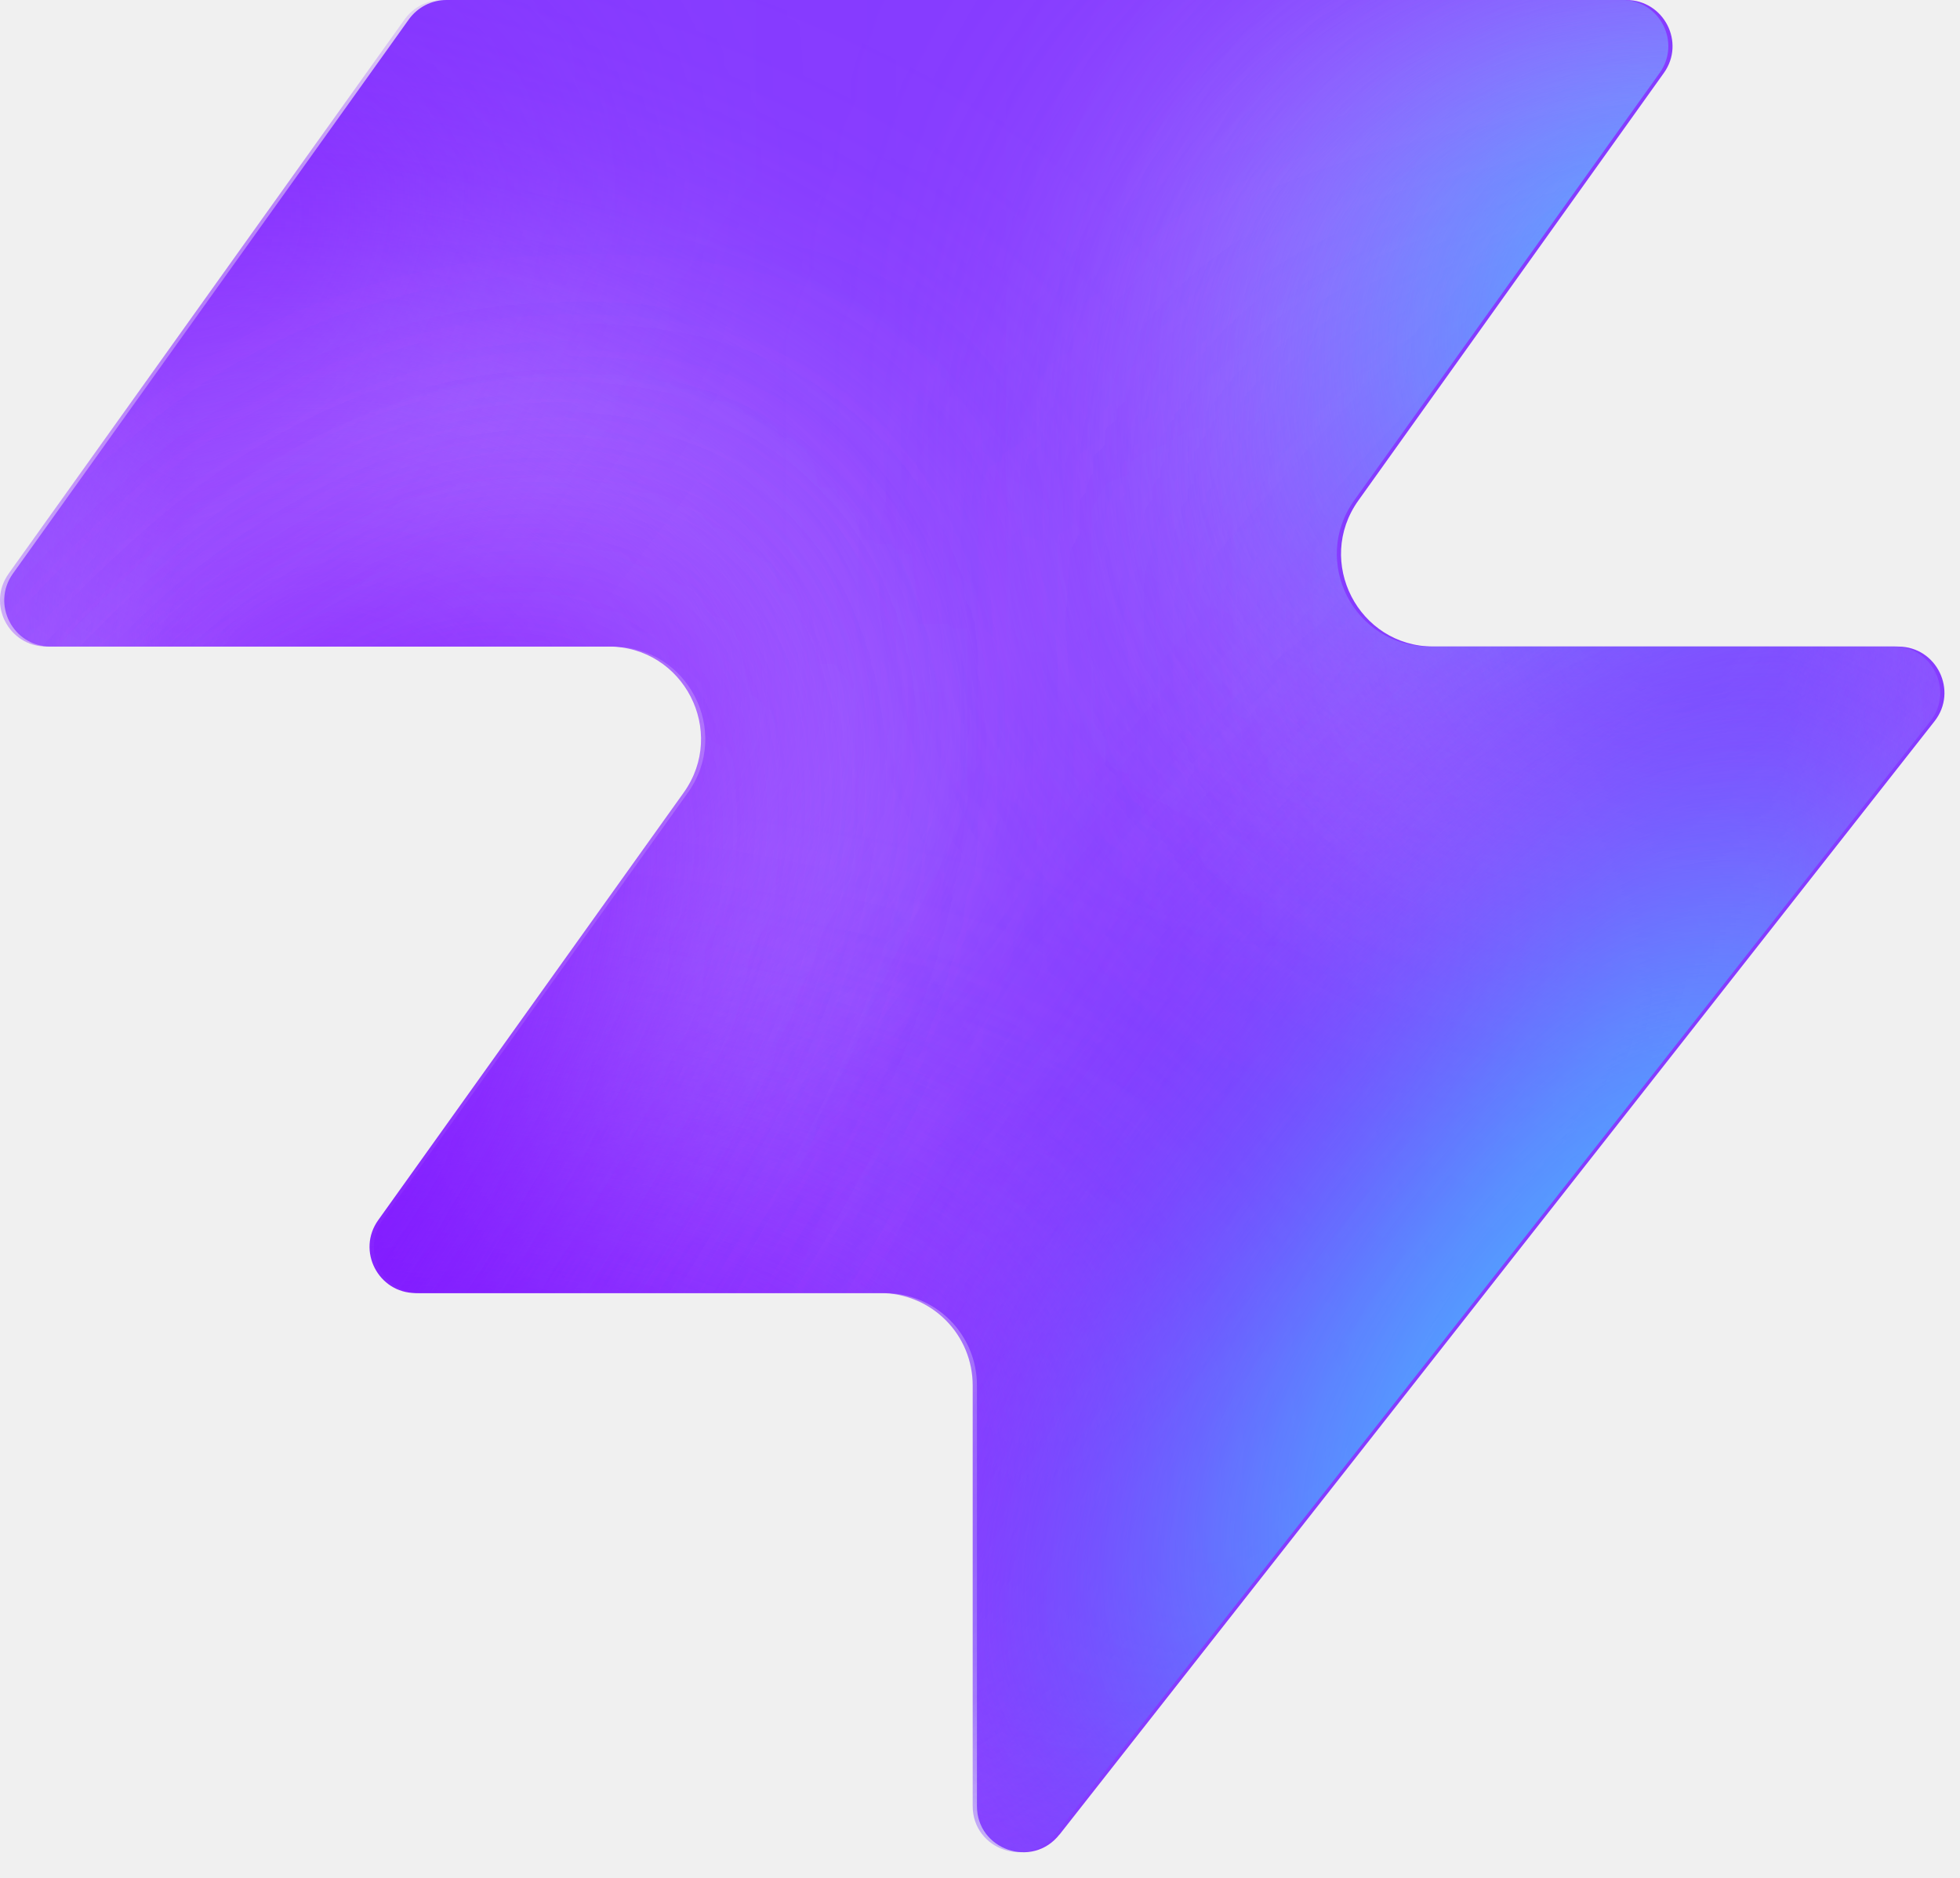
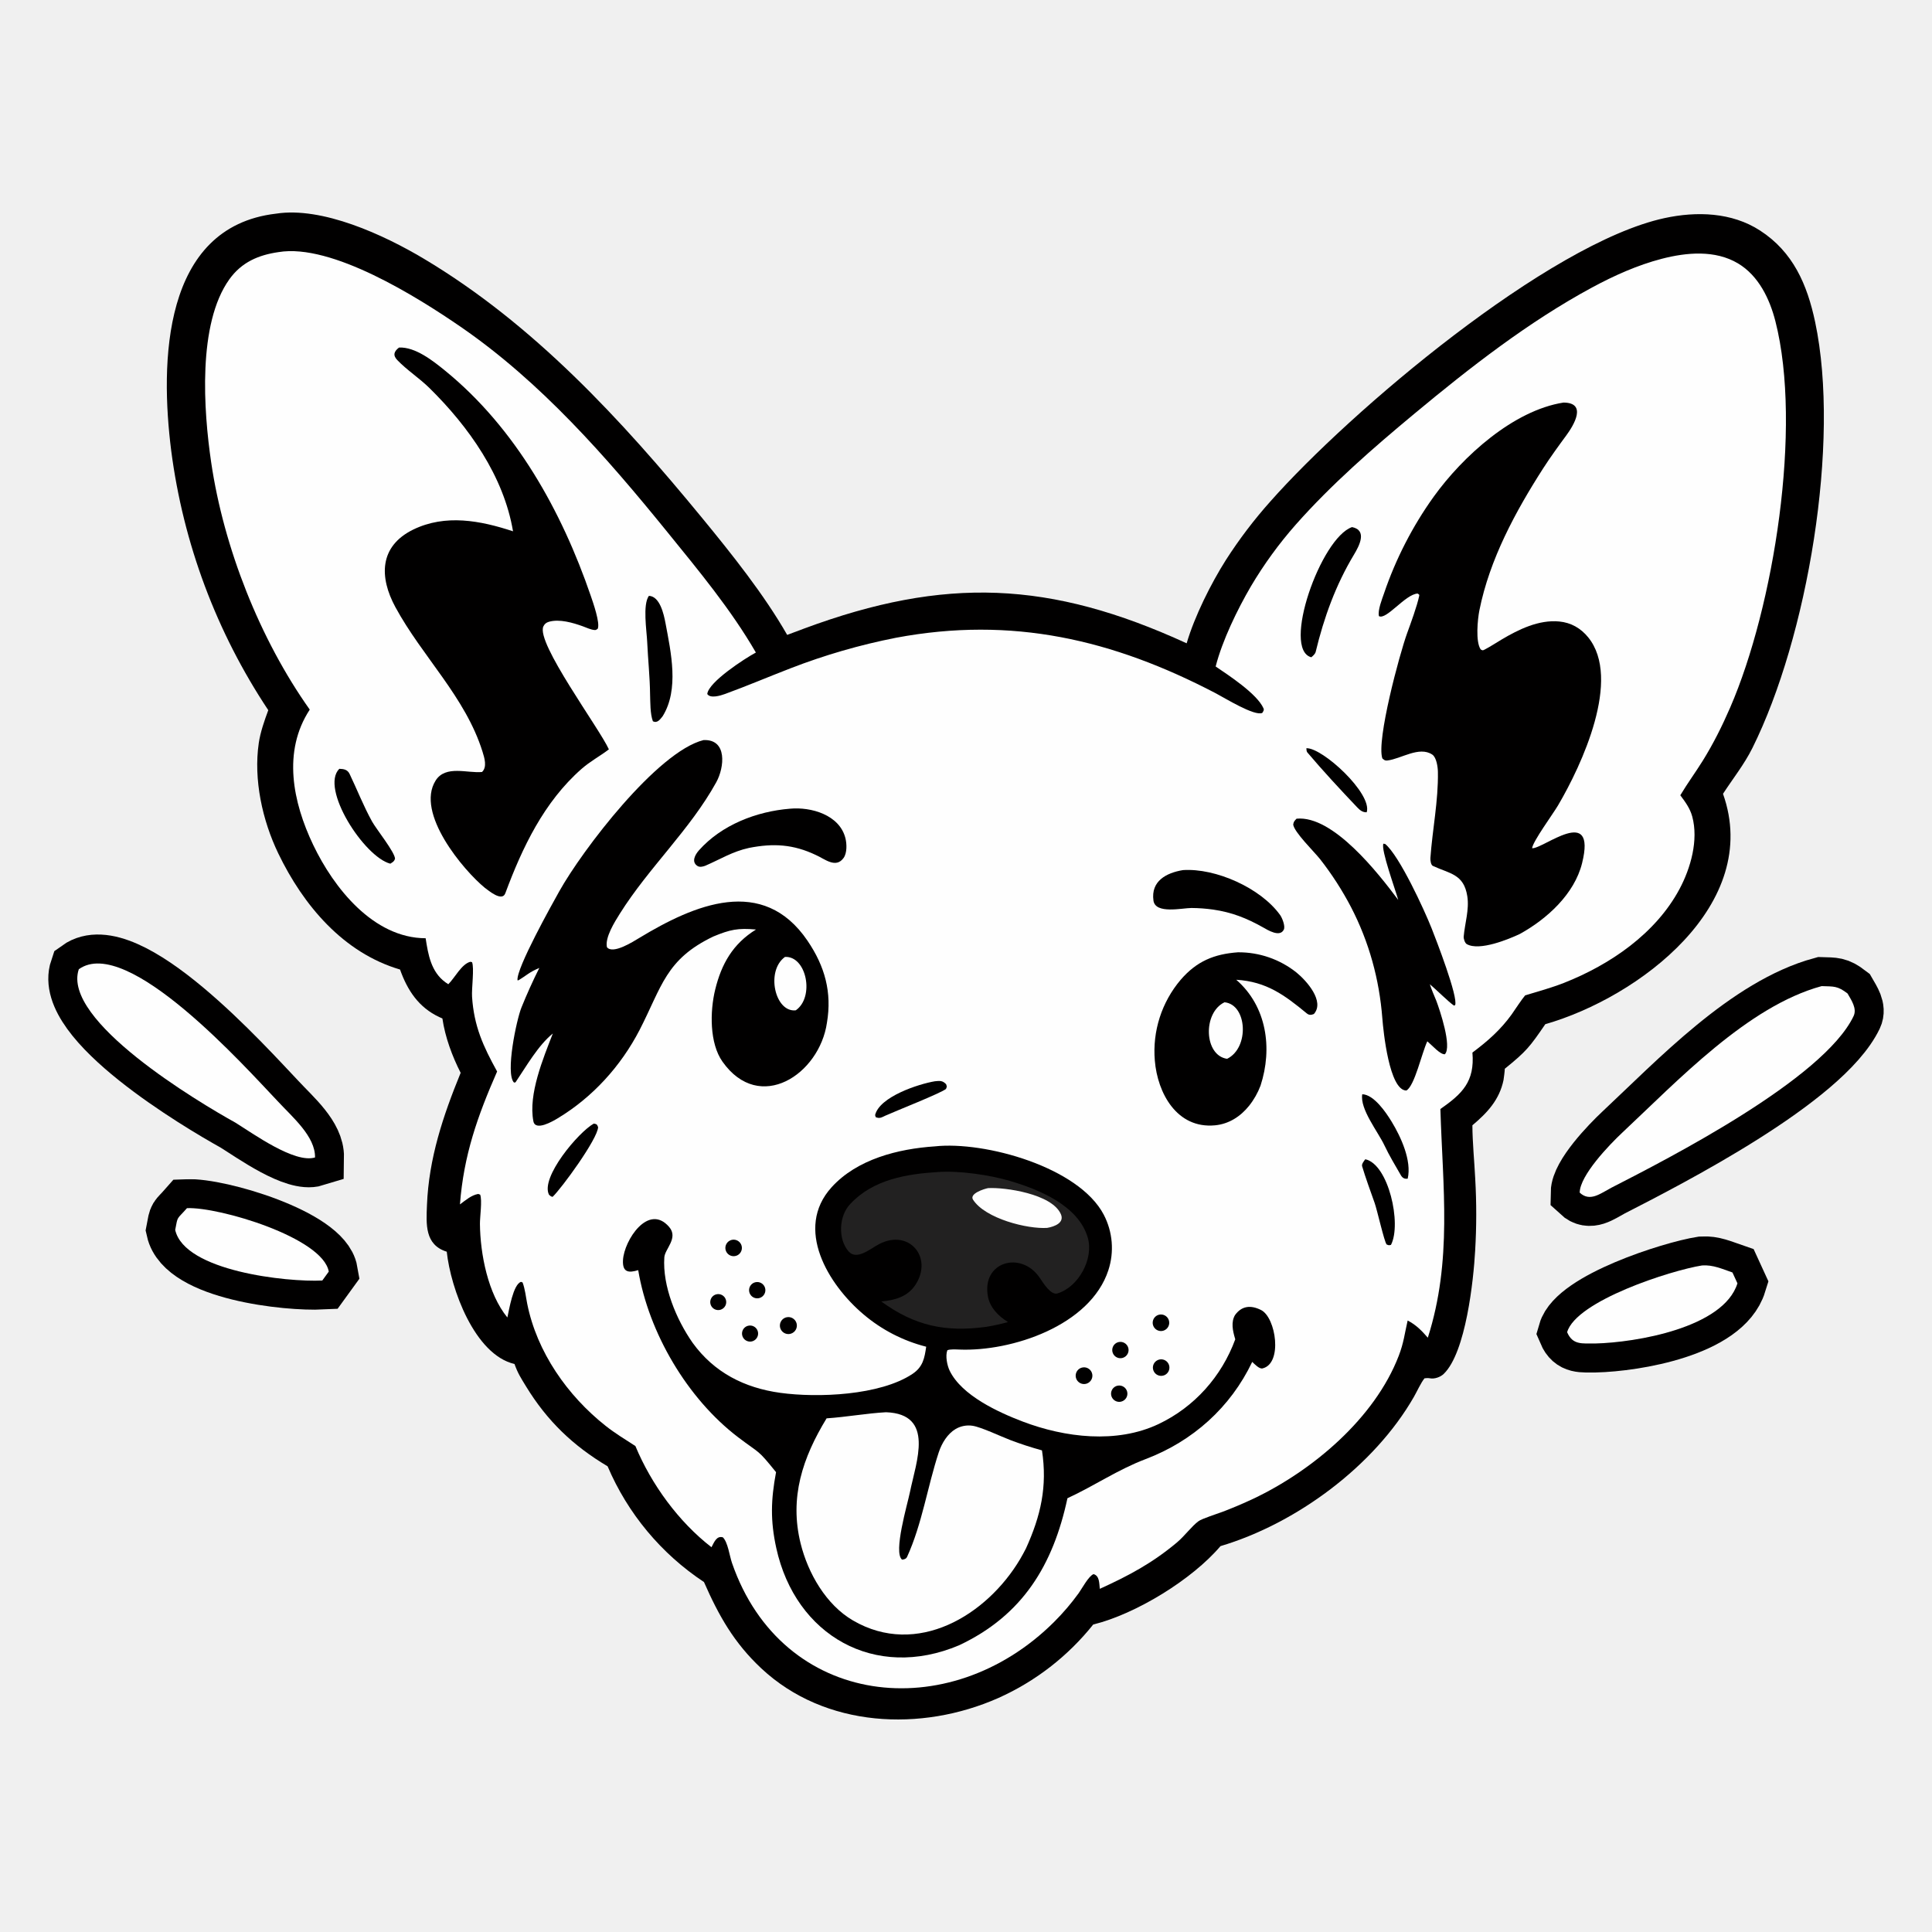
- <svg xmlns="http://www.w3.org/2000/svg" width="48" height="46" fill="none" viewBox="0 0 48 46">
-   <path fill="#863bff" d="M25.946 44.938c-.664.845-2.021.375-2.021-.698V33.937a2.26 2.26 0 0 0-2.262-2.262H10.287c-.92 0-1.456-1.04-.92-1.788l7.48-10.471c1.07-1.497 0-3.578-1.842-3.578H1.237c-.92 0-1.456-1.04-.92-1.788L10.013.474c.214-.297.556-.474.92-.474h28.894c.92 0 1.456 1.04.92 1.788l-7.48 10.471c-1.07 1.498 0 3.579 1.842 3.579h11.377c.943 0 1.473 1.088.89 1.83L25.947 44.94z" style="fill:#863bff;fill:color(display-p3 .525 .23 1);fill-opacity:1" />
-   <mask id="a" width="48" height="46" x="0" y="0" maskUnits="userSpaceOnUse" style="mask-type:alpha">
-     <path fill="#000" d="M25.842 44.938c-.664.844-2.021.375-2.021-.698V33.937a2.26 2.26 0 0 0-2.262-2.262H10.183c-.92 0-1.456-1.04-.92-1.788l7.48-10.471c1.07-1.498 0-3.579-1.842-3.579H1.133c-.92 0-1.456-1.04-.92-1.787L9.91.473c.214-.297.556-.474.92-.474h28.894c.92 0 1.456 1.04.92 1.788l-7.48 10.471c-1.07 1.498 0 3.578 1.842 3.578h11.377c.943 0 1.473 1.088.89 1.832L25.843 44.94z" style="fill:#000;fill-opacity:1" />
+ <svg xmlns="http://www.w3.org/2000/svg" xmlns:xlink="http://www.w3.org/1999/xlink" width="600" height="600" viewBox="0 0 600 600" fill="none">
+   <path d="M85.668 66.361C100.115 64.087 119.305 73.01 131.528 80.291C165.705 100.647 192.997 130.368 218.034 160.841C227.239 172.044 237.275 184.606 244.465 197.175L249.76 195.19C293.463 178.977 326.186 180.359 368.528 199.785C370.976 191.402 376.091 181.201 380.721 173.896C384.842 167.471 389.464 161.386 394.55 155.696C419.296 127.729 480.834 75.569 516.903 67.742C526.869 65.58 537.788 65.892 546.586 71.584C556.863 78.234 561.238 88.351 563.701 99.966C571.658 137.5 561.254 198.116 544.218 232.319C541.698 237.377 538.162 241.81 535.093 246.524C547.319 280.88 508.967 309.74 479.91 318.068C475.065 325.154 474.009 326.51 467.332 331.905C467.281 333.007 467.08 334.294 466.936 335.404C465.662 341.563 461.887 345.583 457.265 349.469C457.286 354.763 457.878 360.707 458.144 366.065C458.571 373.512 458.563 380.977 458.12 388.424C457.631 397.378 455.26 420.045 448.35 426.688C447.307 427.691 445.462 428.323 444.06 428.042C443.569 427.944 442.921 427.962 442.398 428.044C441.254 429.457 440.064 432.125 439.103 433.803C426.74 455.376 402.488 473.192 379.033 480.161C370.222 490.544 352.756 501.249 339.503 504.511C331.639 514.371 321.524 522.201 310.008 527.346C286.142 537.904 256.239 536.648 236.445 518.144C227.951 510.201 223.23 501.793 218.627 491.32C205.343 482.532 194.935 470.031 188.698 455.376C177.964 448.988 169.916 441.287 163.352 430.537C161.756 427.922 160.816 426.499 159.781 423.6C147.374 420.709 139.975 400.198 138.743 388.729C131.867 386.584 132.366 380.175 132.598 374.25C133.168 359.733 137.616 346.48 143.061 333.177C140.423 328 138.23 322.053 137.391 316.292C137.057 316.154 136.726 316.005 136.397 315.851C129.996 312.841 126.525 307.539 124.235 301.096C106.603 295.908 94.195 281.158 86.427 265.045C81.475 254.775 78.705 242.086 80.365 230.755C80.859 227.383 82.128 223.762 83.317 220.551C67.212 196.34 56.895 168.747 53.164 139.908C49.722 112.7 50.338 70.516 85.668 66.361Z" fill="#010000" />
+   <path d="M86.483 78.297C103.039 75.508 129.781 92.361 143.043 101.479C167.907 118.572 188.339 141.912 207.238 165.215C216.955 177.197 227.003 189.272 234.745 202.648C231.418 204.436 220.028 211.774 219.65 215.53C220.595 217.009 223.757 216.033 225.169 215.519C231.967 213.043 238.706 210.171 245.458 207.565C256.087 203.443 267.057 200.264 278.243 198.064C314.303 191.297 345.572 198.574 377.613 215.329C380.389 216.782 389.575 222.485 392.004 221.408C392.275 220.992 392.644 220.556 392.397 219.993C390.393 215.427 381.361 209.595 377.533 206.984C379.617 198.861 384.281 189.279 388.489 182.076C392.517 175.272 397.178 168.862 402.408 162.931C413.514 150.378 426.381 139.174 439.255 128.475C456.474 114.166 474.702 99.931 494.451 89.272C501.26 85.597 508.566 82.318 516.069 80.372C523.752 78.38 532.643 77.562 539.752 81.8C546.135 85.604 549.591 92.805 551.365 99.759C559.78 132.758 550.857 188.524 537.329 219.717C534.844 225.447 532.083 230.982 528.783 236.289C526.537 239.897 524.012 243.329 521.835 246.977C523.38 249.047 524.848 251.024 525.539 253.569C527.532 260.91 525.058 269.602 521.591 276.091C514.2 289.919 500.063 299.583 485.732 305.235C481.957 306.721 477.569 307.943 473.653 309.119C472.575 310.38 470.515 313.523 469.466 315.031C466.004 319.842 461.964 323.38 457.273 326.88C458.048 335.93 454.084 339.692 447.325 344.417C448.047 368.659 451.071 391.474 443.423 415.434C441.519 413.244 439.748 411.423 437.16 410.1C436.223 414.128 435.973 416.958 434.383 421.081C426.915 440.472 407.625 456.732 389.217 465.454C386.084 466.927 382.896 468.278 379.659 469.508C378.08 470.1 373.296 471.629 372.237 472.399C370.086 473.965 367.899 477.026 365.491 479.041C357.858 485.431 350.502 489.368 341.552 493.422C341.364 491.718 341.481 489.355 339.604 488.859C338.061 489.48 336.07 493.255 334.992 494.774C332.69 497.954 330.134 500.946 327.352 503.715C294.743 536.202 242.872 530.385 227.33 485.397C226.553 483.148 226.069 479.007 224.503 477.435C222.51 476.845 221.776 479.006 220.956 480.504C210.73 472.592 202.283 460.986 197.33 449.081C194.161 447.026 191.022 445.136 188.074 442.803C176.206 433.407 166.718 419.86 163.73 404.878C163.301 402.728 163.069 400.333 162.294 398.281L161.806 398.09C159.373 398.868 158.116 406.71 157.568 409.155C151.552 401.836 149.139 389.478 149.049 380.093C149.028 377.916 149.797 372.779 149.12 371.008L148.509 370.793C146.391 371.157 144.584 372.752 142.842 374.035C144.011 358.751 148.275 346.698 154.383 332.76C150.061 324.936 147.202 318.711 146.602 309.565C146.43 306.942 147.343 300.586 146.59 298.794L146.055 298.691C143.332 299.405 141.247 303.674 139.225 305.662C138.932 305.476 138.644 305.283 138.362 305.081C133.863 301.837 132.963 296.431 132.187 291.382C115.944 291.326 103.638 275.74 97.255 262.369C90.937 249.134 87.673 233.38 96.197 220.376C80.694 198.524 69.488 170.102 65.585 143.602C63.222 127.563 61.297 100.554 71.254 86.704C75.034 81.446 80.248 79.192 86.483 78.297Z" fill="#FEFEFE" />
+   <path d="M290.308 356.016C305.842 354.328 335.106 362.454 342.808 377.287C345.564 382.594 346.071 388.785 344.215 394.469C338.592 411.72 314.149 419.777 297.908 419.119C296.936 419.079 294.967 418.957 294.198 419.345C293.546 421.107 294.14 424.073 294.944 425.716C298.712 433.423 310.122 438.624 317.601 441.473C330.707 446.458 346.78 448.428 359.801 442.253C370.949 436.965 379.386 427.471 383.623 415.93L383.52 415.583C382.84 413.27 382.253 410.573 383.546 408.409C385.558 405.608 388.33 405.17 391.654 406.851C396.265 409.179 398.405 423.467 392.095 424.97C391.11 425.204 389.726 423.738 388.888 422.952C382.128 437.116 370.407 447.584 355.795 453.13C347.085 456.435 339.917 461.408 331.504 465.294C327.049 486.036 317.616 501.644 297.872 510.949C271.7 522.031 247.046 507.92 241.086 480.783C239.199 472.194 239.413 465.746 241.009 457.197C235.083 449.851 236.289 451.718 229.26 446.371C213.41 434.315 201.441 413.841 198.201 394.453C195.31 395.342 193.253 395.244 193.477 391.323C193.828 385.188 201.354 373.57 207.798 381.025C210.776 384.468 206.494 387.848 206.314 390.468C205.699 399.42 210.045 409.8 215.116 417.043C221.773 426.221 231.154 431.023 242.333 432.56C253.93 434.153 273.294 433.383 283.355 426.698C286.656 424.506 287.121 421.752 287.639 418.235C280.467 416.414 273.807 412.976 268.166 408.186C257.233 398.953 246.602 381.585 258.25 368.722C266.179 359.969 278.957 356.778 290.308 356.016Z" fill="#010000" />
+   <path d="M275.169 438.584C290.428 439.142 284.479 454.054 282.619 463.258C281.833 467.145 277.353 482.134 280.142 484.359C280.78 484.311 281.412 484.136 281.711 483.48C286.358 473.299 288.043 461.668 291.532 451.056C292.494 448.131 294.296 445.253 296.781 443.788C298.361 442.864 300.209 442.511 302.018 442.781C304.73 443.195 310.77 446.084 313.695 447.194C317.224 448.532 319.932 449.4 323.595 450.43C325.315 461.681 323.21 470.763 318.623 480.881C318.055 481.991 317.457 483.082 316.833 484.159C306.458 501.671 284.78 514.812 264.926 503.266C256.542 498.389 250.94 488.601 248.646 479.357C245.103 465.082 249.249 452.724 256.706 440.482C262.892 440.063 269.275 438.9 275.169 438.584Z" fill="#FEFEFE" />
+   <path d="M291.266 363.986C297.763 363.495 307.292 364.881 313.573 366.723C322.645 369.389 334.899 374.372 337.82 384.362C339.731 390.89 334.968 399.725 328.36 401.698C326.34 402.245 324.092 398.605 322.915 396.856C317.157 388.307 304.746 391.801 306.819 402.672C307.464 406.041 309.891 408.595 313.04 410.586C310.557 411.234 308.779 411.651 306.254 412.068C293.508 413.788 284 411.709 273.688 404.183C278.087 403.79 281.984 402.624 284.357 398.924C289.817 390.412 282.254 381.564 273.027 386.358C270.349 387.749 266.073 391.53 263.544 388.642C260.16 384.773 260.501 377.523 264.123 373.843C271.16 366.288 281.638 364.573 291.266 363.986Z" fill="#222121" />
+   <path d="M306.856 368.982C311.975 368.677 326.704 370.729 329.468 377.082C330.609 379.708 327.606 380.916 325.207 381.333C319.103 381.744 305.972 378.463 302.185 372.574C300.981 370.703 305.526 369.243 306.856 368.982Z" fill="#FEFEFE" />
+   <path d="M485.552 125.02C492.975 125.063 488.775 132.031 486.428 135.216C484.092 138.382 481.402 142.096 479.278 145.401C470.618 158.889 462.62 173.694 459.439 189.536C458.887 192.308 458.186 199.341 459.856 201.705C460.405 201.962 460.374 202.091 461.045 201.744C462.811 200.83 464.587 199.654 466.302 198.634C471.603 195.481 477.887 192.397 484.235 193.008C487.896 193.36 490.92 195.09 493.219 197.919C503.695 210.812 491.225 237.625 483.863 250.12C482.313 252.754 476.018 261.324 475.806 263.424C479.156 263.735 495.921 249.558 491.331 268.06C488.953 277.645 480.449 285.393 471.988 290.057C468.739 291.589 459.439 295.492 455.499 293.192C454.952 292.874 454.509 291.57 454.562 290.885C454.915 286.739 456.333 282.524 455.688 278.356C454.607 271.384 450.222 271.362 444.97 268.905C444.386 268.631 444.171 267.187 444.222 266.476C444.859 257.571 446.707 248.701 446.555 239.739C446.529 238.246 446.131 235.229 444.803 234.34C440.728 231.616 435.087 235.697 430.86 236.177C430.053 236.266 429.785 235.95 429.296 235.522C427.427 229.881 434.651 203.1 436.993 196.653C438.076 193.672 440.099 188.195 440.765 184.97C440.834 184.63 440.59 184.571 440.258 184.332C436.435 184.539 430.523 192.647 428.242 191.345C427.81 189.531 429.219 186.05 429.835 184.246C433.425 173.652 438.737 163.3 445.276 154.219C454.254 141.746 469.971 127.459 485.552 125.02Z" fill="#010000" />
+   <path d="M123.927 107.931C128.978 107.7 134.472 112.051 138.254 115.133C160.103 132.94 174.448 158.728 183.476 185.063C184.194 187.156 186.433 193.519 185.627 195.278C185.282 195.492 185.121 195.687 184.695 195.661C183.525 195.591 182.122 194.911 181.013 194.51C177.948 193.404 173.741 192.152 170.476 193.099C169.651 193.338 169.124 193.753 168.754 194.532C166.362 199.557 186.129 226.159 189.095 232.72C186.277 234.869 183.316 236.402 180.56 238.828C168.943 249.057 162.215 263.18 156.925 277.424C155.91 280.157 151.702 276.549 150.552 275.706C144.025 270.362 128.903 252.518 135.297 242.391C138.387 237.498 145.289 240.221 149.697 239.746C151.346 238.21 150.45 235.354 149.842 233.413C144.523 216.426 131.136 203.943 122.781 188.526C117.777 179.292 117.713 169.681 128.308 164.474C138.336 159.594 149.176 161.655 159.323 165.002C156.448 147.841 145.514 132.43 133.299 120.441C130.212 117.411 126.357 114.928 123.382 111.82C121.928 110.303 122.373 109.111 123.927 107.931Z" fill="#010000" />
+   <path d="M218.483 229.84C225.958 229.507 224.971 238.348 222.459 242.904C214.296 257.707 201.472 269.438 192.494 283.753C190.93 286.247 187.819 291.161 188.49 294.159C190.317 296.468 196.589 292.462 198.542 291.281C215.63 280.949 236.917 271.741 250.79 292.168C256.165 300.082 258.414 308.174 256.814 317.614C254.507 333.636 235.917 345.997 224.388 329.726C220.324 323.996 220.453 314.091 222.114 307.303C224.053 299.381 227.571 293.129 234.783 288.669C229.173 288.169 226.766 288.679 221.582 290.819C206.729 297.897 205.557 306.408 198.619 319.889C192.794 331.119 184.038 340.775 173.181 347.311C171.767 348.163 166.269 351.415 165.647 348.214C164.017 339.835 168.727 328.603 171.684 320.965C167.093 324.687 163.454 331.164 160.084 336.142L159.616 336.19C156.884 333.299 160.428 316.64 161.932 312.915C163.607 308.766 165.471 304.627 167.487 300.607C164.165 302.006 163.696 302.845 160.928 304.473L160.711 304.409C160.327 300.684 171.475 280.769 173.692 276.798C180.859 263.959 204.132 233.434 218.483 229.84Z" fill="#010000" />
+   <path d="M243.792 297.175C250.521 296.872 253.027 309.676 247.14 313.762C240.669 314.505 237.733 301.518 243.792 297.175Z" fill="#FEFEFE" />
+   <path d="M384.459 295.746C391.062 295.693 397.481 297.913 402.642 302.033C405.759 304.566 411.496 310.982 408.039 314.912C407.24 315.225 406.571 315.326 405.844 314.728C398.944 309.05 393.361 304.855 383.928 304.271C393.414 312.514 395.241 325.56 391.479 337.125C390.629 339.392 389.429 341.51 387.921 343.406C385.227 346.751 381.645 349.079 377.294 349.483C365.507 350.574 359.472 339.509 358.641 329.367C357.869 320.274 360.757 311.248 366.662 304.29C371.631 298.518 377.052 296.285 384.459 295.746Z" fill="#010000" />
+   <path d="M380.283 311.266C387.324 311.949 388.104 325.388 381.088 328.823C373.904 327.814 373.463 314.521 380.283 311.266Z" fill="#FEFEFE" />
+   <path d="M402.655 254.251C413.981 253.144 428.043 271.178 434.229 279.475C433.374 276.328 428.768 263.785 429.633 262.006L430.199 262.117C434.635 265.815 442.347 282.609 444.604 288.305C445.91 291.597 452.94 309.716 451.897 312.169L451.525 312.286C449.887 311.16 445.979 307.287 444.052 305.665C444.572 307.321 445.379 309.153 446.051 310.778C447.137 313.648 450.983 325.053 448.714 327.408C447.243 327.522 444.8 324.671 443.266 323.386C441.575 326.911 439.334 337.273 436.751 338.672C431.444 338.64 429.607 320.227 429.296 316.231C428.362 304.133 425.179 292.539 419.588 281.742C416.837 276.476 413.612 271.473 409.948 266.796C408.079 264.446 401.923 258.455 401.615 256.066C401.795 255.081 401.984 254.977 402.655 254.251Z" fill="#010000" />
+   <path d="M245.326 251.15C251.878 250.533 260.761 253.053 262.562 260.341C262.992 262.077 263.094 264.891 261.985 266.44C259.552 269.839 256.053 266.692 253.375 265.532C246.344 262.188 240.172 261.844 232.637 263.321C227.464 264.443 223.716 266.851 218.976 268.89C218.219 269.157 217.282 269.386 216.571 268.916C214.671 267.658 215.838 265.455 217.067 264.074C224.095 256.171 234.958 251.983 245.326 251.15Z" fill="#010000" />
+   <path d="M367.346 270.22C377.493 269.523 391.516 275.763 397.545 284.159C398.19 285.06 399.223 287.615 398.7 288.7C397.492 291.207 393.687 288.823 392.179 287.968C387.141 285.14 382.537 283.315 376.755 282.479C374.53 282.165 372.284 282 370.038 281.984C367.129 281.985 358.806 283.978 358.214 279.671C357.383 273.625 362.185 271.086 367.346 270.22Z" fill="#010000" />
+   <path d="M419.896 163.693C424.741 164.676 422.075 169.605 420.488 172.246C414.809 181.69 411.167 191.767 408.597 202.438C408.44 203.094 407.742 203.701 407.232 204.121C397.98 201.669 410.192 166.987 419.896 163.693Z" fill="#010000" />
+   <path d="M201.515 185.047C204.932 185.166 206.155 190.742 206.681 193.546C208.38 202.622 210.953 214.11 205.8 222.421C204.986 223.432 204.135 224.707 202.755 223.984C201.892 221.655 201.977 218.084 201.885 215.548C201.824 210.196 201.233 204.741 200.996 199.419C200.836 195.824 199.536 187.823 201.515 185.047Z" fill="#010000" />
+   <path d="M105.374 238.762C106.774 238.806 107.917 238.99 108.572 240.356C110.973 245.367 112.849 250.249 115.558 255.147C116.834 257.456 122.71 264.755 122.678 266.723C122.379 267.581 121.983 267.718 121.216 268.225C113.087 266.141 99.318 244.786 105.374 238.762Z" fill="#010000" />
+   <path d="M423.063 339.83C426.692 339.925 430.475 345.53 432.201 348.368C435.052 353.056 438.477 360.447 437.173 366.044C436.233 366.174 435.62 365.884 435.105 365.072C433.443 362.183 431.399 358.801 429.987 355.783C427.964 351.466 422.269 344.444 423.063 339.83Z" fill="#010000" />
+   <path d="M424.003 360.02C431.208 361.538 435.36 380.096 431.978 386.613C431.256 386.77 431.309 386.759 430.624 386.472C429.883 385.583 427.69 375.792 426.91 373.597C425.811 370.509 423.968 365.425 423.018 362.183C422.821 361.514 423.554 360.609 424.003 360.02Z" fill="#010000" />
+   <path d="M184.415 348.936C185.401 349.1 185.41 349.239 185.748 350.046C185.61 353.715 174.362 369.115 171.601 371.704C170.896 371.47 171.118 371.539 170.5 371.037C167.762 365.688 179.625 351.607 184.415 348.936Z" fill="#010000" />
+   <path d="M290.332 335.797C291.907 335.641 292.697 335.537 293.824 336.708C294.108 337.685 294.126 337.217 293.792 338.16C292.592 339.341 277.798 345.179 274.874 346.515C273.751 347.056 273.15 347.447 271.957 346.937L271.771 346.302C273.13 340.605 285.24 336.647 290.332 335.797Z" fill="#010000" />
+   <path d="M405.706 232.363C410.71 232.173 426.267 246.474 424.441 252.257C423.27 252.308 422.428 251.716 421.542 250.783C416.293 245.265 410.909 239.458 405.99 233.654C405.746 233.367 405.719 232.703 405.706 232.363Z" fill="#010000" />
+   <path d="M244.126 409.129C245.516 408.739 246.96 409.538 247.368 410.921C247.777 412.307 246.997 413.761 245.619 414.186C244.711 414.468 243.722 414.239 243.031 413.586C242.339 412.936 242.052 411.961 242.278 411.038C242.505 410.116 243.211 409.386 244.126 409.129Z" fill="#010000" />
+   <path d="M335.813 424.776C337.153 424.314 338.613 425.01 339.097 426.34C339.582 427.67 338.911 429.144 337.591 429.653C336.715 429.99 335.725 429.829 335.003 429.229C334.281 428.631 333.936 427.689 334.106 426.765C334.273 425.841 334.926 425.082 335.813 424.776Z" fill="#010000" />
+   <path d="M359.865 408.316C361.185 407.953 362.557 408.685 362.987 409.984C363.42 411.279 362.762 412.689 361.487 413.188C360.603 413.536 359.6 413.366 358.878 412.747C358.156 412.129 357.834 411.162 358.041 410.236C358.248 409.307 358.949 408.571 359.865 408.316Z" fill="#010000" />
+   <path d="M359.528 422.392C360.38 421.997 361.384 422.1 362.138 422.66C362.892 423.223 363.279 424.152 363.146 425.084C363.014 426.016 362.379 426.799 361.498 427.126C360.205 427.606 358.766 426.98 358.238 425.706C357.707 424.434 358.278 422.971 359.528 422.392Z" fill="#010000" />
+   <path d="M226.727 385.243C227.575 384.837 228.577 384.927 229.339 385.48C230.1 386.032 230.499 386.956 230.378 387.887C230.258 388.819 229.636 389.61 228.759 389.95C227.474 390.447 226.025 389.841 225.479 388.575C224.933 387.309 225.483 385.838 226.727 385.243Z" fill="#010000" />
+   <path d="M347.093 430.333C348.444 430.065 349.761 430.92 350.064 432.263C350.366 433.604 349.546 434.942 348.213 435.281C347.319 435.51 346.371 435.234 345.739 434.562C345.107 433.89 344.889 432.927 345.171 432.048C345.452 431.169 346.188 430.513 347.093 430.333Z" fill="#010000" />
+   <path d="M347.356 416.804C348.678 416.483 350.018 417.263 350.393 418.572C350.767 419.881 350.04 421.251 348.747 421.676C347.863 421.965 346.891 421.75 346.217 421.113C345.54 420.473 345.266 419.517 345.505 418.62C345.742 417.72 346.453 417.024 347.356 416.804Z" fill="#010000" />
+   <path d="M234.516 398.231C235.847 397.878 237.216 398.653 237.598 399.975C237.979 401.3 237.232 402.686 235.917 403.094C235.041 403.365 234.087 403.145 233.422 402.513C232.758 401.881 232.486 400.939 232.713 400.049C232.94 399.163 233.629 398.467 234.516 398.231Z" fill="#010000" />
+   <path d="M232.157 411.776C233.455 411.348 234.856 412.041 235.302 413.331C235.749 414.622 235.076 416.034 233.791 416.499C232.944 416.804 231.998 416.631 231.314 416.045C230.63 415.458 230.315 414.547 230.49 413.663C230.665 412.779 231.302 412.06 232.157 411.776Z" fill="#010000" />
+   <path d="M222.366 401.993C223.663 401.616 225.021 402.346 225.424 403.636C225.827 404.924 225.125 406.296 223.846 406.726C222.994 407.013 222.054 406.816 221.388 406.211C220.723 405.608 220.436 404.69 220.639 403.814C220.842 402.94 221.503 402.242 222.366 401.993Z" fill="#010000" />
+   <use xlink:href="#stroke0_49_68" fill="#FEFEFE" />
+   <mask id="stroke1_49_68" maskUnits="userSpaceOnUse" x="480.585" y="296.247" width="105" height="85" fill="black">
+     <rect fill="white" x="480.585" y="296.247" width="105" height="85" />
+     <use xlink:href="#stroke0_49_68" />
  </mask>
-   <g mask="url(#a)">
-     <g filter="url(#b)">
-       <ellipse cx="5.508" cy="14.704" fill="#ede6ff" rx="5.508" ry="14.704" style="fill:#ede6ff;fill:color(display-p3 .927 .903 1);fill-opacity:1" transform="matrix(.00324 1 1 -.00324 -4.47 31.516)" />
-     </g>
-     <g filter="url(#c)">
-       <ellipse cx="10.399" cy="29.851" fill="#ede6ff" rx="10.399" ry="29.851" style="fill:#ede6ff;fill:color(display-p3 .927 .903 1);fill-opacity:1" transform="matrix(.00324 1 1 -.00324 -39.328 7.883)" />
-     </g>
-     <g filter="url(#d)">
-       <ellipse cx="5.508" cy="30.487" fill="#7e14ff" rx="5.508" ry="30.487" style="fill:#7e14ff;fill:color(display-p3 .492 .077 1);fill-opacity:1" transform="rotate(89.814 -25.913 -14.639)scale(1 -1)" />
-     </g>
-     <g filter="url(#e)">
-       <ellipse cx="5.508" cy="30.599" fill="#7e14ff" rx="5.508" ry="30.599" style="fill:#7e14ff;fill:color(display-p3 .492 .077 1);fill-opacity:1" transform="rotate(89.814 -32.644 -3.334)scale(1 -1)" />
-     </g>
-     <g filter="url(#f)">
-       <ellipse cx="5.508" cy="30.599" fill="#7e14ff" rx="5.508" ry="30.599" style="fill:#7e14ff;fill:color(display-p3 .492 .077 1);fill-opacity:1" transform="matrix(.00324 1 1 -.00324 -34.34 30.47)" />
-     </g>
-     <g filter="url(#g)">
-       <ellipse cx="14.072" cy="22.078" fill="#ede6ff" rx="14.072" ry="22.078" style="fill:#ede6ff;fill:color(display-p3 .927 .903 1);fill-opacity:1" transform="rotate(93.35 24.506 48.493)scale(-1 1)" />
-     </g>
-     <g filter="url(#h)">
-       <ellipse cx="3.47" cy="21.501" fill="#7e14ff" rx="3.47" ry="21.501" style="fill:#7e14ff;fill:color(display-p3 .492 .077 1);fill-opacity:1" transform="rotate(89.009 28.708 47.59)scale(-1 1)" />
-     </g>
-     <g filter="url(#i)">
-       <ellipse cx="3.47" cy="21.501" fill="#7e14ff" rx="3.47" ry="21.501" style="fill:#7e14ff;fill:color(display-p3 .492 .077 1);fill-opacity:1" transform="rotate(89.009 28.708 47.59)scale(-1 1)" />
-     </g>
-     <g filter="url(#j)">
-       <ellipse cx=".387" cy="8.972" fill="#7e14ff" rx="4.407" ry="29.108" style="fill:#7e14ff;fill:color(display-p3 .492 .077 1);fill-opacity:1" transform="rotate(39.51 .387 8.972)" />
-     </g>
-     <g filter="url(#k)">
-       <ellipse cx="47.523" cy="-6.092" fill="#7e14ff" rx="4.407" ry="29.108" style="fill:#7e14ff;fill:color(display-p3 .492 .077 1);fill-opacity:1" transform="rotate(37.892 47.523 -6.092)" />
-     </g>
-     <g filter="url(#l)">
-       <ellipse cx="41.412" cy="6.333" fill="#47bfff" rx="5.971" ry="9.665" style="fill:#47bfff;fill:color(display-p3 .28 .748 1);fill-opacity:1" transform="rotate(37.892 41.412 6.333)" />
-     </g>
-     <g filter="url(#m)">
-       <ellipse cx="-1.879" cy="38.332" fill="#7e14ff" rx="4.407" ry="29.108" style="fill:#7e14ff;fill:color(display-p3 .492 .077 1);fill-opacity:1" transform="rotate(37.892 -1.88 38.332)" />
-     </g>
-     <g filter="url(#n)">
-       <ellipse cx="-1.879" cy="38.332" fill="#7e14ff" rx="4.407" ry="29.108" style="fill:#7e14ff;fill:color(display-p3 .492 .077 1);fill-opacity:1" transform="rotate(37.892 -1.88 38.332)" />
-     </g>
-     <g filter="url(#o)">
-       <ellipse cx="35.651" cy="29.907" fill="#7e14ff" rx="4.407" ry="29.108" style="fill:#7e14ff;fill:color(display-p3 .492 .077 1);fill-opacity:1" transform="rotate(37.892 35.651 29.907)" />
-     </g>
-     <g filter="url(#p)">
-       <ellipse cx="38.418" cy="32.4" fill="#47bfff" rx="5.971" ry="15.297" style="fill:#47bfff;fill:color(display-p3 .28 .748 1);fill-opacity:1" transform="rotate(37.892 38.418 32.4)" />
-     </g>
-   </g>
+   <path d="M565.72 306.247C569.594 306.365 570.678 306.165 573.767 308.53C574.952 310.597 576.78 313.204 575.64 315.584C566.239 335.222 518.001 359.857 500.431 368.859C496.917 370.719 493.764 373.344 490.585 370.382C490.651 365.011 499.826 355.481 503.822 351.74C520.959 335.699 542.772 312.491 565.72 306.247Z" stroke-width="18" stroke="#010000" mask="url(#stroke1_49_68)" />
+   <use xlink:href="#stroke2_49_68" fill="#FEFEFE" />
+   <mask id="stroke3_49_68" maskUnits="userSpaceOnUse" x="476.683" y="383.963" width="73" height="43" fill="black">
+     <rect fill="white" x="476.683" y="383.963" width="73" height="43" />
+     <use xlink:href="#stroke2_49_68" />
+   </mask>
+   <path d="M528.617 392.988C532.001 392.765 534.761 394.055 538.029 395.175L539.58 398.553C535.274 412.383 507.995 416.934 495.4 417.236C491.344 417.19 488.412 417.787 486.683 413.723C489.493 403.992 518.87 394.53 528.617 392.988Z" stroke-width="18" stroke="#010000" mask="url(#stroke3_49_68)" />
+   <use xlink:href="#stroke4_49_68" fill="#FEFEFE" />
+   <mask id="stroke5_49_68" maskUnits="userSpaceOnUse" x="44.407" y="366.186" width="68" height="41" fill="black">
+     <rect fill="white" x="44.407" y="366.186" width="68" height="41" />
+     <use xlink:href="#stroke4_49_68" />
+   </mask>
+   <path d="M58.07 375.2C68.025 374.774 100.277 384.369 102.101 394.909L100.093 397.678C89.202 398.22 57.275 394.81 54.407 381.96C55.255 377.437 54.827 378.893 58.07 375.2Z" stroke-width="18" stroke="#010000" mask="url(#stroke5_49_68)" />
+   <use xlink:href="#stroke6_49_68" fill="#FEFEFE" />
+   <mask id="stroke7_49_68" maskUnits="userSpaceOnUse" x="14.001" y="289.222" width="93" height="80" fill="black">
+     <rect fill="white" x="14.001" y="289.222" width="93" height="80" />
+     <use xlink:href="#stroke6_49_68" />
+   </mask>
+   <path d="M24.471 301.006C39.492 290.203 76.299 331.546 86.238 341.982C90.87 346.976 97.951 352.934 97.839 359.456C91.551 361.411 78.68 352.103 73.124 348.658C61.607 342.265 19.073 316.925 24.471 301.006Z" stroke-width="18" stroke="#010000" mask="url(#stroke7_49_68)" />
  <defs>
-     <filter id="b" width="60.045" height="41.654" x="-19.77" y="16.149" color-interpolation-filters="sRGB" filterUnits="userSpaceOnUse">
-       <feFlood flood-opacity="0" result="BackgroundImageFix" />
-       <feBlend in="SourceGraphic" in2="BackgroundImageFix" result="shape" />
-       <feGaussianBlur result="effect1_foregroundBlur_2002_17158" stdDeviation="7.659" />
-     </filter>
-     <filter id="c" width="90.34" height="51.437" x="-54.613" y="-7.533" color-interpolation-filters="sRGB" filterUnits="userSpaceOnUse">
-       <feFlood flood-opacity="0" result="BackgroundImageFix" />
-       <feBlend in="SourceGraphic" in2="BackgroundImageFix" result="shape" />
-       <feGaussianBlur result="effect1_foregroundBlur_2002_17158" stdDeviation="7.659" />
-     </filter>
-     <filter id="d" width="79.355" height="29.4" x="-49.64" y="2.03" color-interpolation-filters="sRGB" filterUnits="userSpaceOnUse">
-       <feFlood flood-opacity="0" result="BackgroundImageFix" />
-       <feBlend in="SourceGraphic" in2="BackgroundImageFix" result="shape" />
-       <feGaussianBlur result="effect1_foregroundBlur_2002_17158" stdDeviation="4.596" />
-     </filter>
-     <filter id="e" width="79.579" height="29.4" x="-45.045" y="20.029" color-interpolation-filters="sRGB" filterUnits="userSpaceOnUse">
-       <feFlood flood-opacity="0" result="BackgroundImageFix" />
-       <feBlend in="SourceGraphic" in2="BackgroundImageFix" result="shape" />
-       <feGaussianBlur result="effect1_foregroundBlur_2002_17158" stdDeviation="4.596" />
-     </filter>
-     <filter id="f" width="79.579" height="29.4" x="-43.513" y="21.178" color-interpolation-filters="sRGB" filterUnits="userSpaceOnUse">
-       <feFlood flood-opacity="0" result="BackgroundImageFix" />
-       <feBlend in="SourceGraphic" in2="BackgroundImageFix" result="shape" />
-       <feGaussianBlur result="effect1_foregroundBlur_2002_17158" stdDeviation="4.596" />
-     </filter>
-     <filter id="g" width="74.749" height="58.852" x="15.756" y="-17.901" color-interpolation-filters="sRGB" filterUnits="userSpaceOnUse">
-       <feFlood flood-opacity="0" result="BackgroundImageFix" />
-       <feBlend in="SourceGraphic" in2="BackgroundImageFix" result="shape" />
-       <feGaussianBlur result="effect1_foregroundBlur_2002_17158" stdDeviation="7.659" />
-     </filter>
-     <filter id="h" width="61.377" height="25.362" x="23.548" y="2.284" color-interpolation-filters="sRGB" filterUnits="userSpaceOnUse">
-       <feFlood flood-opacity="0" result="BackgroundImageFix" />
-       <feBlend in="SourceGraphic" in2="BackgroundImageFix" result="shape" />
-       <feGaussianBlur result="effect1_foregroundBlur_2002_17158" stdDeviation="4.596" />
-     </filter>
-     <filter id="i" width="61.377" height="25.362" x="23.548" y="2.284" color-interpolation-filters="sRGB" filterUnits="userSpaceOnUse">
-       <feFlood flood-opacity="0" result="BackgroundImageFix" />
-       <feBlend in="SourceGraphic" in2="BackgroundImageFix" result="shape" />
-       <feGaussianBlur result="effect1_foregroundBlur_2002_17158" stdDeviation="4.596" />
-     </filter>
-     <filter id="j" width="56.045" height="63.649" x="-27.636" y="-22.853" color-interpolation-filters="sRGB" filterUnits="userSpaceOnUse">
-       <feFlood flood-opacity="0" result="BackgroundImageFix" />
-       <feBlend in="SourceGraphic" in2="BackgroundImageFix" result="shape" />
-       <feGaussianBlur result="effect1_foregroundBlur_2002_17158" stdDeviation="4.596" />
-     </filter>
-     <filter id="k" width="54.814" height="64.646" x="20.116" y="-38.415" color-interpolation-filters="sRGB" filterUnits="userSpaceOnUse">
-       <feFlood flood-opacity="0" result="BackgroundImageFix" />
-       <feBlend in="SourceGraphic" in2="BackgroundImageFix" result="shape" />
-       <feGaussianBlur result="effect1_foregroundBlur_2002_17158" stdDeviation="4.596" />
-     </filter>
-     <filter id="l" width="33.541" height="35.313" x="24.641" y="-11.323" color-interpolation-filters="sRGB" filterUnits="userSpaceOnUse">
-       <feFlood flood-opacity="0" result="BackgroundImageFix" />
-       <feBlend in="SourceGraphic" in2="BackgroundImageFix" result="shape" />
-       <feGaussianBlur result="effect1_foregroundBlur_2002_17158" stdDeviation="4.596" />
-     </filter>
-     <filter id="m" width="54.814" height="64.646" x="-29.286" y="6.009" color-interpolation-filters="sRGB" filterUnits="userSpaceOnUse">
-       <feFlood flood-opacity="0" result="BackgroundImageFix" />
-       <feBlend in="SourceGraphic" in2="BackgroundImageFix" result="shape" />
-       <feGaussianBlur result="effect1_foregroundBlur_2002_17158" stdDeviation="4.596" />
-     </filter>
-     <filter id="n" width="54.814" height="64.646" x="-29.286" y="6.009" color-interpolation-filters="sRGB" filterUnits="userSpaceOnUse">
-       <feFlood flood-opacity="0" result="BackgroundImageFix" />
-       <feBlend in="SourceGraphic" in2="BackgroundImageFix" result="shape" />
-       <feGaussianBlur result="effect1_foregroundBlur_2002_17158" stdDeviation="4.596" />
-     </filter>
-     <filter id="o" width="54.814" height="64.646" x="8.244" y="-2.416" color-interpolation-filters="sRGB" filterUnits="userSpaceOnUse">
-       <feFlood flood-opacity="0" result="BackgroundImageFix" />
-       <feBlend in="SourceGraphic" in2="BackgroundImageFix" result="shape" />
-       <feGaussianBlur result="effect1_foregroundBlur_2002_17158" stdDeviation="4.596" />
-     </filter>
-     <filter id="p" width="39.409" height="43.623" x="18.713" y="10.588" color-interpolation-filters="sRGB" filterUnits="userSpaceOnUse">
-       <feFlood flood-opacity="0" result="BackgroundImageFix" />
-       <feBlend in="SourceGraphic" in2="BackgroundImageFix" result="shape" />
-       <feGaussianBlur result="effect1_foregroundBlur_2002_17158" stdDeviation="4.596" />
-     </filter>
+     <path id="stroke0_49_68" d="M565.72 306.247C569.594 306.365 570.678 306.165 573.767 308.53C574.952 310.597 576.78 313.204 575.64 315.584C566.239 335.222 518.001 359.857 500.431 368.859C496.917 370.719 493.764 373.344 490.585 370.382C490.651 365.011 499.826 355.481 503.822 351.74C520.959 335.699 542.772 312.491 565.72 306.247Z" />
+     <path id="stroke2_49_68" d="M528.617 392.988C532.001 392.765 534.761 394.055 538.029 395.175L539.58 398.553C535.274 412.383 507.995 416.934 495.4 417.236C491.344 417.19 488.412 417.787 486.683 413.723C489.493 403.992 518.87 394.53 528.617 392.988Z" />
+     <path id="stroke4_49_68" d="M58.07 375.2C68.025 374.774 100.277 384.369 102.101 394.909L100.093 397.678C89.202 398.22 57.275 394.81 54.407 381.96C55.255 377.437 54.827 378.893 58.07 375.2Z" />
+     <path id="stroke6_49_68" d="M24.471 301.006C39.492 290.203 76.299 331.546 86.238 341.982C90.87 346.976 97.951 352.934 97.839 359.456C91.551 361.411 78.68 352.103 73.124 348.658C61.607 342.265 19.073 316.925 24.471 301.006Z" />
  </defs>
</svg>
